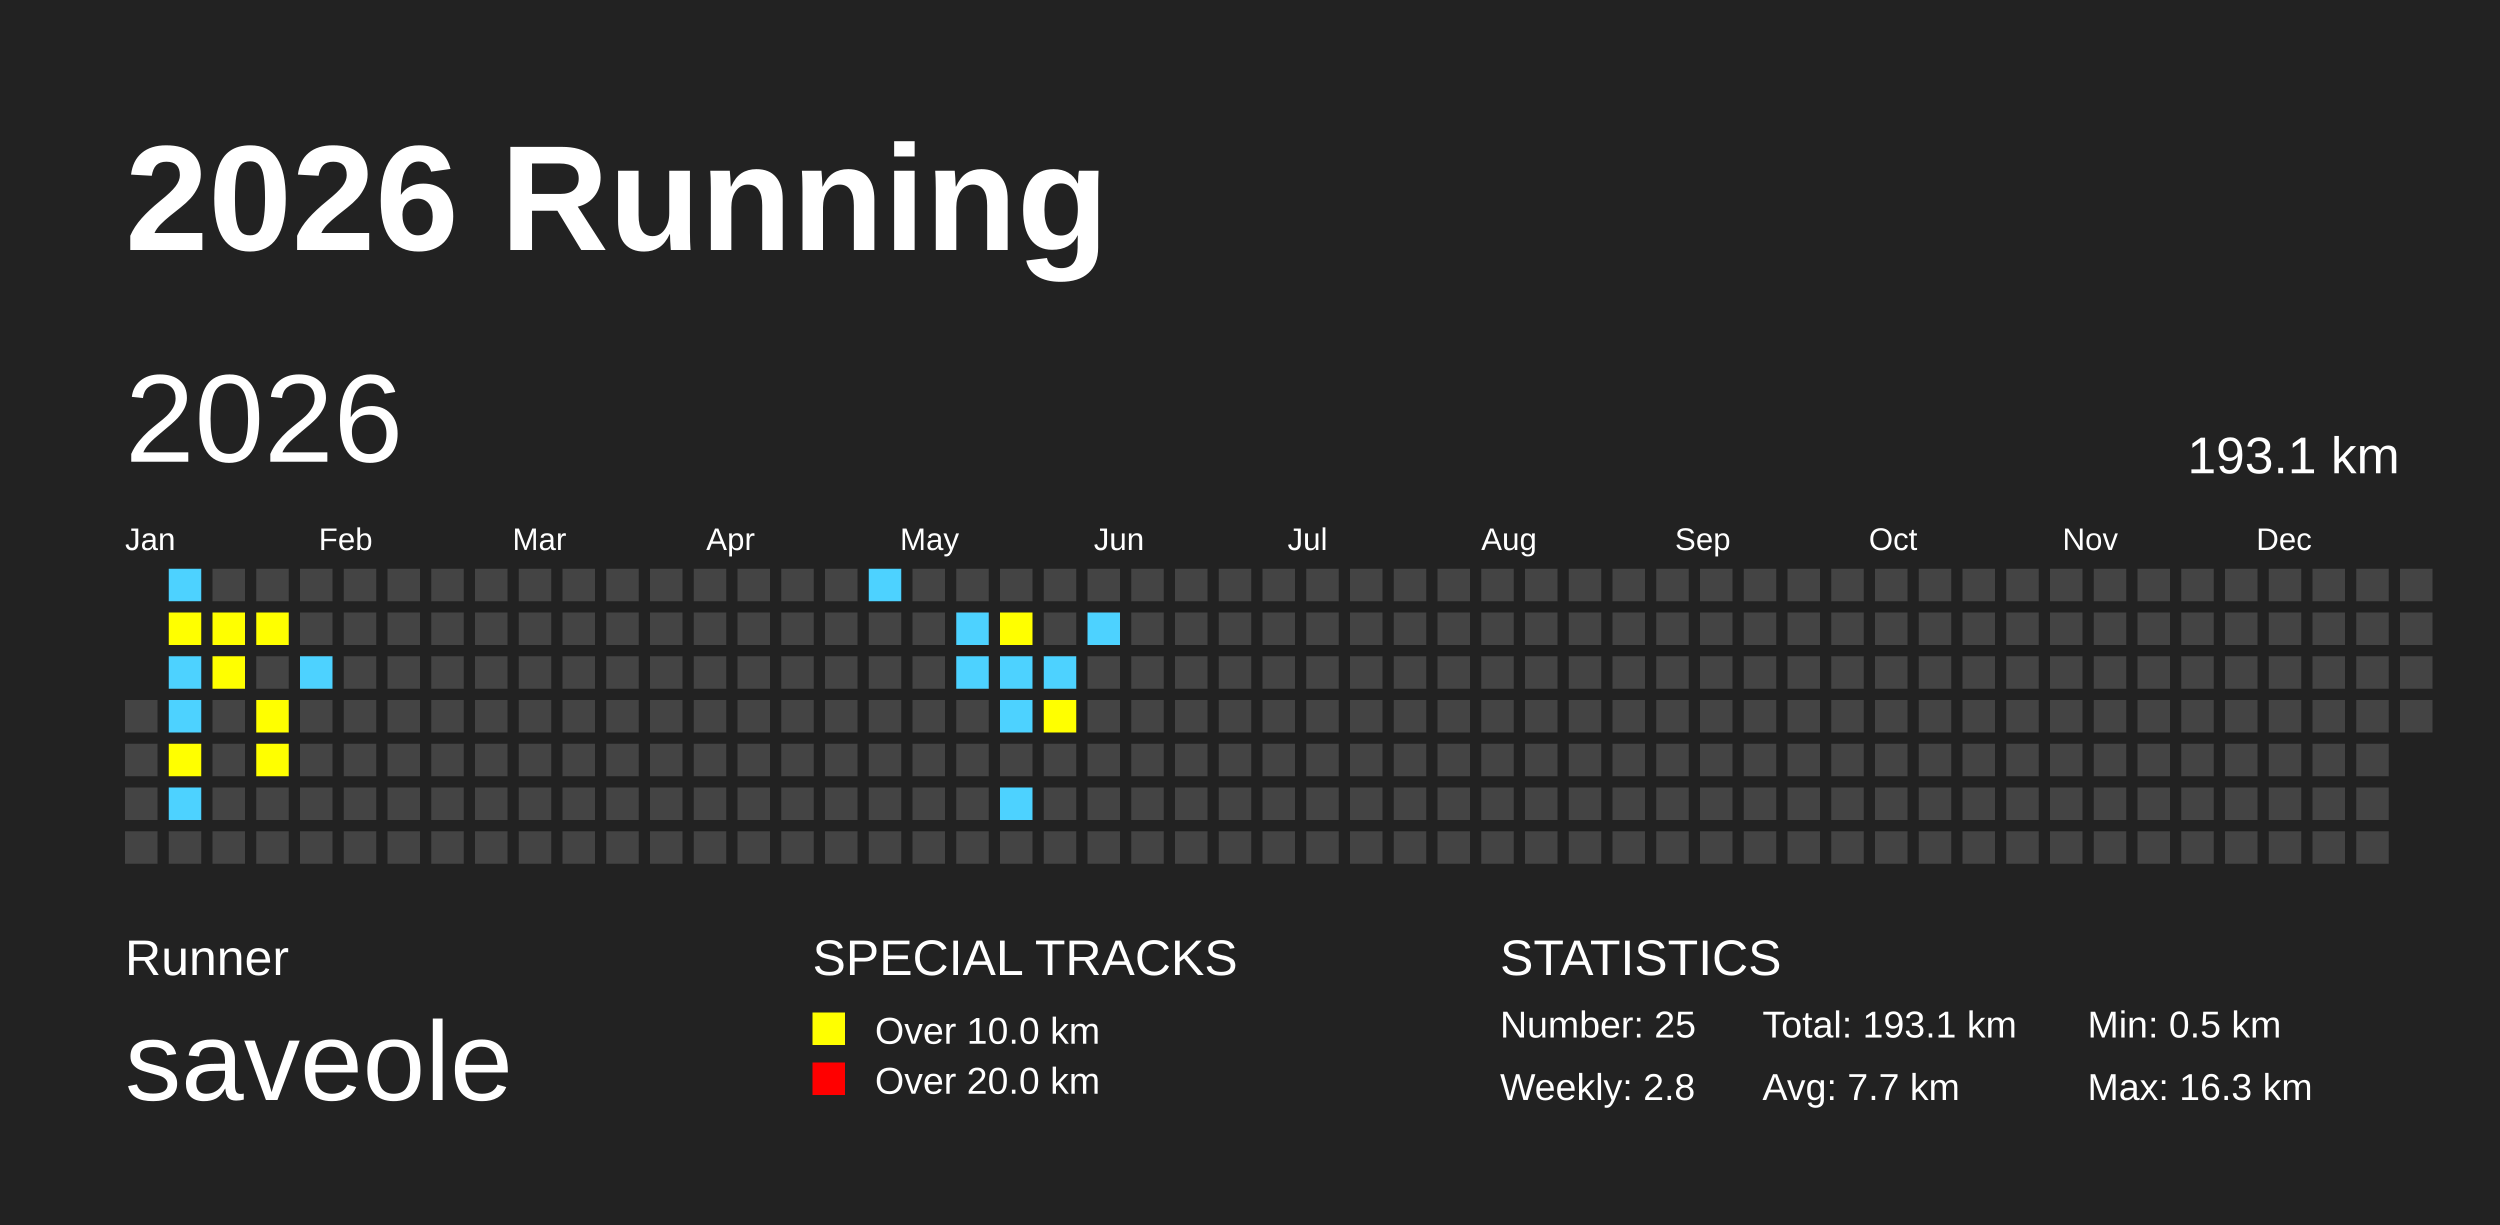
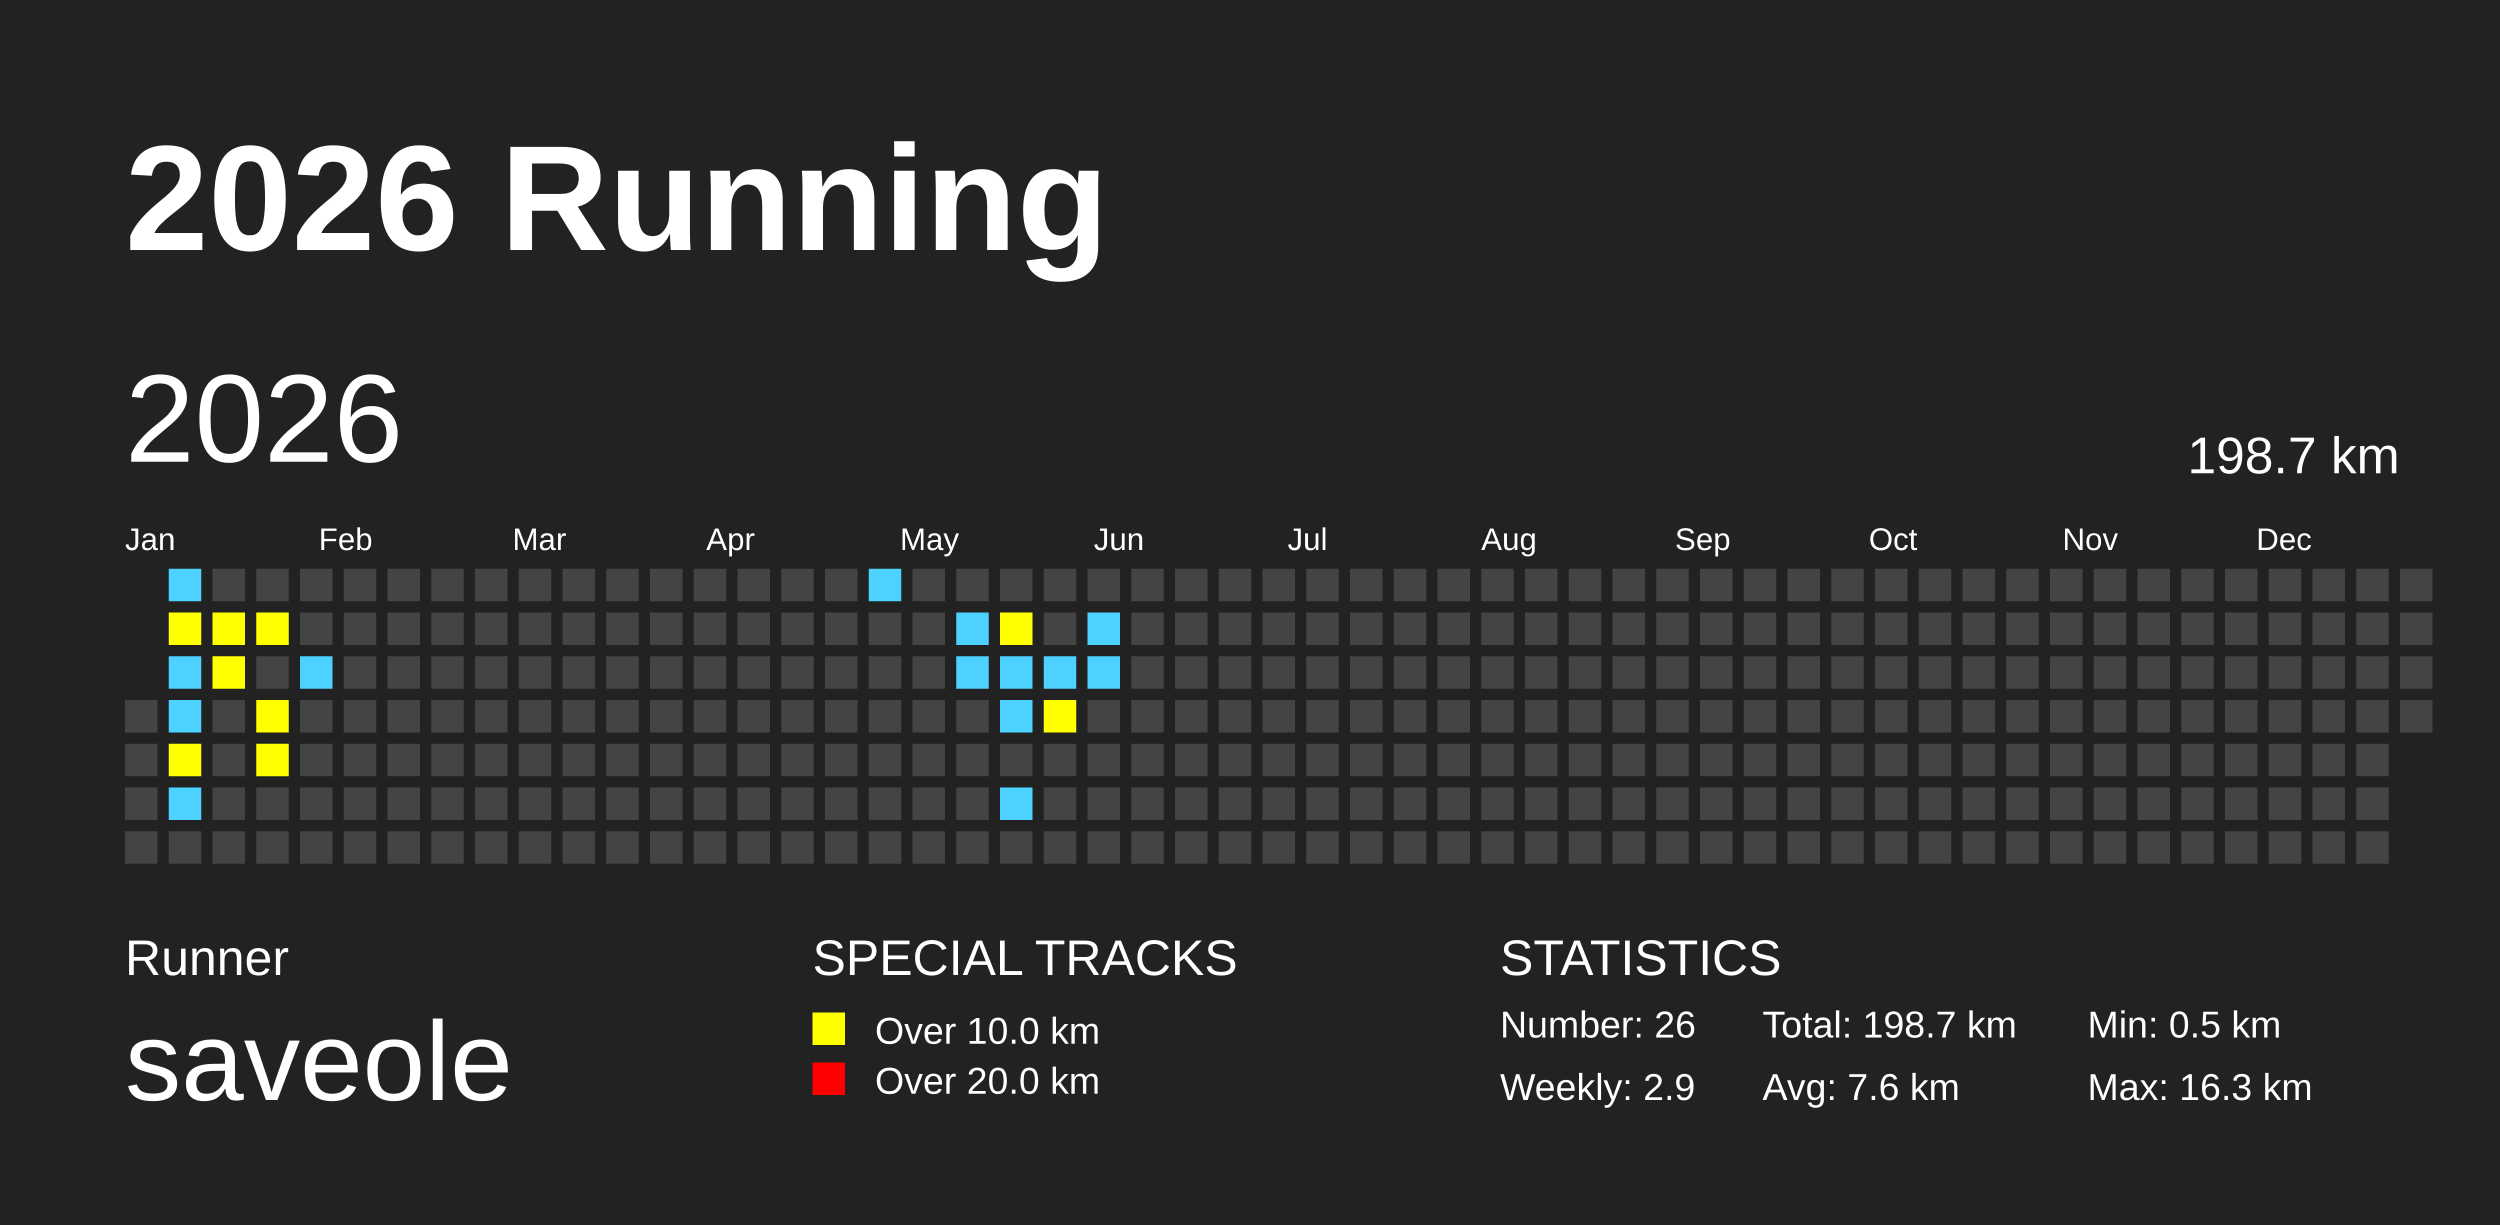
<svg xmlns="http://www.w3.org/2000/svg" baseProfile="full" height="98mm" version="1.1" viewBox="0,0,200,98" width="200mm">
  <defs />
  <rect fill="#222222" height="98" width="200" x="0" y="0" />
  <text fill="#FFFFFF" style="font-size:12px; font-family:Arial; font-weight:bold;" x="10" y="20">2026 Running</text>
  <text fill="#FFFFFF" style="font-size:4px; font-family:Arial" x="10" y="78">Runner</text>
  <text fill="#FFFFFF" style="font-size:9px; font-family:Arial" x="10" y="88">saveole</text>
  <text fill="#FFFFFF" style="font-size:4px; font-family:Arial" x="65" y="78">SPECIAL TRACKS</text>
  <rect fill="yellow" height="2.6" width="2.6" x="65" y="81" />
  <text fill="#FFFFFF" style="font-size:3px; font-family:Arial" x="70" y="83.5">Over 10.0 km</text>
  <rect fill="red" height="2.6" width="2.6" x="65" y="85" />
  <text fill="#FFFFFF" style="font-size:3px; font-family:Arial" x="70" y="87.5">Over 20.0 km</text>
  <text fill="#FFFFFF" style="font-size:4px; font-family:Arial" x="120" y="78">STATISTICS</text>
-   <text fill="#FFFFFF" style="font-size:3px; font-family:Arial" x="120" y="83">Number: 25</text>
-   <text fill="#FFFFFF" style="font-size:3px; font-family:Arial" x="120" y="88">Weekly: 2.8</text>
-   <text fill="#FFFFFF" style="font-size:3px; font-family:Arial" x="141" y="83">Total: 193.1 km</text>
-   <text fill="#FFFFFF" style="font-size:3px; font-family:Arial" x="141" y="88">Avg: 7.7 km</text>
+   <text fill="#FFFFFF" style="font-size:3px; font-family:Arial" x="120" y="83">Number: 26</text>
+   <text fill="#FFFFFF" style="font-size:3px; font-family:Arial" x="120" y="88">Weekly: 2.9</text>
+   <text fill="#FFFFFF" style="font-size:3px; font-family:Arial" x="141" y="83">Total: 198.7 km</text>
+   <text fill="#FFFFFF" style="font-size:3px; font-family:Arial" x="141" y="88">Avg: 7.6 km</text>
  <text fill="#FFFFFF" style="font-size:3px; font-family:Arial" x="167" y="83">Min: 0.5 km</text>
  <text fill="#FFFFFF" style="font-size:3px; font-family:Arial" x="167" y="88">Max: 16.3 km</text>
  <text dominant-baseline="hanging" fill="#FFFFFF" style="font-size:10.0px; font-family:Arial;" x="10" y="30">2026</text>
-   <text dominant-baseline="hanging" fill="#FFFFFF" style="font-size:4.125px; font-family:Arial;" x="175" y="35">193.1 km</text>
+   <text dominant-baseline="hanging" fill="#FFFFFF" style="font-size:4.125px; font-family:Arial;" x="175" y="35">198.7 km</text>
  <text fill="#FFFFFF" style="font-size:2.5px; font-family:Arial" x="10.0" y="44">Jan</text>
  <text fill="#FFFFFF" style="font-size:2.5px; font-family:Arial" x="25.5" y="44">Feb</text>
  <text fill="#FFFFFF" style="font-size:2.5px; font-family:Arial" x="41.0" y="44">Mar</text>
  <text fill="#FFFFFF" style="font-size:2.5px; font-family:Arial" x="56.5" y="44">Apr</text>
  <text fill="#FFFFFF" style="font-size:2.5px; font-family:Arial" x="72.0" y="44">May</text>
  <text fill="#FFFFFF" style="font-size:2.5px; font-family:Arial" x="87.5" y="44">Jun</text>
  <text fill="#FFFFFF" style="font-size:2.5px; font-family:Arial" x="103.0" y="44">Jul</text>
  <text fill="#FFFFFF" style="font-size:2.5px; font-family:Arial" x="118.5" y="44">Aug</text>
  <text fill="#FFFFFF" style="font-size:2.5px; font-family:Arial" x="134.0" y="44">Sep</text>
  <text fill="#FFFFFF" style="font-size:2.5px; font-family:Arial" x="149.5" y="44">Oct</text>
  <text fill="#FFFFFF" style="font-size:2.5px; font-family:Arial" x="165.0" y="44">Nov</text>
  <text fill="#FFFFFF" style="font-size:2.5px; font-family:Arial" x="180.5" y="44">Dec</text>
  <rect fill="#444444" height="2.6" width="2.6" x="10.0" y="56.0" />
  <rect fill="#444444" height="2.6" width="2.6" x="10.0" y="59.5" />
  <rect fill="#444444" height="2.6" width="2.6" x="10.0" y="63.0" />
  <rect fill="#444444" height="2.6" width="2.6" x="10.0" y="66.5" />
  <rect fill="#4DD2FF" height="2.6" width="2.6" x="13.5" y="45.5" />
  <rect fill="yellow" height="2.6" width="2.6" x="13.5" y="49.0" />
  <rect fill="#4DD2FF" height="2.6" width="2.6" x="13.5" y="52.5" />
  <rect fill="#4DD2FF" height="2.6" width="2.6" x="13.5" y="56.0" />
  <rect fill="yellow" height="2.6" width="2.6" x="13.5" y="59.5" />
  <rect fill="#4DD2FF" height="2.6" width="2.6" x="13.5" y="63.0" />
  <rect fill="#444444" height="2.6" width="2.6" x="13.5" y="66.5" />
  <rect fill="#444444" height="2.6" width="2.6" x="17.0" y="45.5" />
  <rect fill="yellow" height="2.6" width="2.6" x="17.0" y="49.0" />
  <rect fill="yellow" height="2.6" width="2.6" x="17.0" y="52.5" />
  <rect fill="#444444" height="2.6" width="2.6" x="17.0" y="56.0" />
  <rect fill="#444444" height="2.6" width="2.6" x="17.0" y="59.5" />
  <rect fill="#444444" height="2.6" width="2.6" x="17.0" y="63.0" />
  <rect fill="#444444" height="2.6" width="2.6" x="17.0" y="66.5" />
  <rect fill="#444444" height="2.6" width="2.6" x="20.5" y="45.5" />
  <rect fill="yellow" height="2.6" width="2.6" x="20.5" y="49.0" />
  <rect fill="#444444" height="2.6" width="2.6" x="20.5" y="52.5" />
  <rect fill="yellow" height="2.6" width="2.6" x="20.5" y="56.0" />
  <rect fill="yellow" height="2.6" width="2.6" x="20.5" y="59.5" />
  <rect fill="#444444" height="2.6" width="2.6" x="20.5" y="63.0" />
  <rect fill="#444444" height="2.6" width="2.6" x="20.5" y="66.5" />
  <rect fill="#444444" height="2.6" width="2.6" x="24.0" y="45.5" />
  <rect fill="#444444" height="2.6" width="2.6" x="24.0" y="49.0" />
  <rect fill="#4DD2FF" height="2.6" width="2.6" x="24.0" y="52.5" />
  <rect fill="#444444" height="2.6" width="2.6" x="24.0" y="56.0" />
  <rect fill="#444444" height="2.6" width="2.6" x="24.0" y="59.5" />
  <rect fill="#444444" height="2.6" width="2.6" x="24.0" y="63.0" />
  <rect fill="#444444" height="2.6" width="2.6" x="24.0" y="66.5" />
  <rect fill="#444444" height="2.6" width="2.6" x="27.5" y="45.5" />
  <rect fill="#444444" height="2.6" width="2.6" x="27.5" y="49.0" />
  <rect fill="#444444" height="2.6" width="2.6" x="27.5" y="52.5" />
  <rect fill="#444444" height="2.6" width="2.6" x="27.5" y="56.0" />
  <rect fill="#444444" height="2.6" width="2.6" x="27.5" y="59.5" />
  <rect fill="#444444" height="2.6" width="2.6" x="27.5" y="63.0" />
  <rect fill="#444444" height="2.6" width="2.6" x="27.5" y="66.5" />
  <rect fill="#444444" height="2.6" width="2.6" x="31.0" y="45.5" />
  <rect fill="#444444" height="2.6" width="2.6" x="31.0" y="49.0" />
  <rect fill="#444444" height="2.6" width="2.6" x="31.0" y="52.5" />
  <rect fill="#444444" height="2.6" width="2.6" x="31.0" y="56.0" />
  <rect fill="#444444" height="2.6" width="2.6" x="31.0" y="59.5" />
  <rect fill="#444444" height="2.6" width="2.6" x="31.0" y="63.0" />
  <rect fill="#444444" height="2.6" width="2.6" x="31.0" y="66.5" />
  <rect fill="#444444" height="2.6" width="2.6" x="34.5" y="45.5" />
  <rect fill="#444444" height="2.6" width="2.6" x="34.5" y="49.0" />
  <rect fill="#444444" height="2.6" width="2.6" x="34.5" y="52.5" />
  <rect fill="#444444" height="2.6" width="2.6" x="34.5" y="56.0" />
  <rect fill="#444444" height="2.6" width="2.6" x="34.5" y="59.5" />
  <rect fill="#444444" height="2.6" width="2.6" x="34.5" y="63.0" />
  <rect fill="#444444" height="2.6" width="2.6" x="34.5" y="66.5" />
  <rect fill="#444444" height="2.6" width="2.6" x="38.0" y="45.5" />
  <rect fill="#444444" height="2.6" width="2.6" x="38.0" y="49.0" />
  <rect fill="#444444" height="2.6" width="2.6" x="38.0" y="52.5" />
  <rect fill="#444444" height="2.6" width="2.6" x="38.0" y="56.0" />
  <rect fill="#444444" height="2.6" width="2.6" x="38.0" y="59.5" />
  <rect fill="#444444" height="2.6" width="2.6" x="38.0" y="63.0" />
  <rect fill="#444444" height="2.6" width="2.6" x="38.0" y="66.5" />
  <rect fill="#444444" height="2.6" width="2.6" x="41.5" y="45.5" />
  <rect fill="#444444" height="2.6" width="2.6" x="41.5" y="49.0" />
  <rect fill="#444444" height="2.6" width="2.6" x="41.5" y="52.5" />
  <rect fill="#444444" height="2.6" width="2.6" x="41.5" y="56.0" />
  <rect fill="#444444" height="2.6" width="2.6" x="41.5" y="59.5" />
  <rect fill="#444444" height="2.6" width="2.6" x="41.5" y="63.0" />
  <rect fill="#444444" height="2.6" width="2.6" x="41.5" y="66.5" />
  <rect fill="#444444" height="2.6" width="2.6" x="45.0" y="45.5" />
  <rect fill="#444444" height="2.6" width="2.6" x="45.0" y="49.0" />
  <rect fill="#444444" height="2.6" width="2.6" x="45.0" y="52.5" />
  <rect fill="#444444" height="2.6" width="2.6" x="45.0" y="56.0" />
  <rect fill="#444444" height="2.6" width="2.6" x="45.0" y="59.5" />
  <rect fill="#444444" height="2.6" width="2.6" x="45.0" y="63.0" />
  <rect fill="#444444" height="2.6" width="2.6" x="45.0" y="66.5" />
  <rect fill="#444444" height="2.6" width="2.6" x="48.5" y="45.5" />
  <rect fill="#444444" height="2.6" width="2.6" x="48.5" y="49.0" />
  <rect fill="#444444" height="2.6" width="2.6" x="48.5" y="52.5" />
  <rect fill="#444444" height="2.6" width="2.6" x="48.5" y="56.0" />
  <rect fill="#444444" height="2.6" width="2.6" x="48.5" y="59.5" />
  <rect fill="#444444" height="2.6" width="2.6" x="48.5" y="63.0" />
  <rect fill="#444444" height="2.6" width="2.6" x="48.5" y="66.5" />
  <rect fill="#444444" height="2.6" width="2.6" x="52.0" y="45.5" />
  <rect fill="#444444" height="2.6" width="2.6" x="52.0" y="49.0" />
  <rect fill="#444444" height="2.6" width="2.6" x="52.0" y="52.5" />
  <rect fill="#444444" height="2.6" width="2.6" x="52.0" y="56.0" />
  <rect fill="#444444" height="2.6" width="2.6" x="52.0" y="59.5" />
  <rect fill="#444444" height="2.6" width="2.6" x="52.0" y="63.0" />
  <rect fill="#444444" height="2.6" width="2.6" x="52.0" y="66.5" />
  <rect fill="#444444" height="2.6" width="2.6" x="55.5" y="45.5" />
  <rect fill="#444444" height="2.6" width="2.6" x="55.5" y="49.0" />
  <rect fill="#444444" height="2.6" width="2.6" x="55.5" y="52.5" />
  <rect fill="#444444" height="2.6" width="2.6" x="55.5" y="56.0" />
  <rect fill="#444444" height="2.6" width="2.6" x="55.5" y="59.5" />
  <rect fill="#444444" height="2.6" width="2.6" x="55.5" y="63.0" />
  <rect fill="#444444" height="2.6" width="2.6" x="55.5" y="66.5" />
  <rect fill="#444444" height="2.6" width="2.6" x="59.0" y="45.5" />
  <rect fill="#444444" height="2.6" width="2.6" x="59.0" y="49.0" />
  <rect fill="#444444" height="2.6" width="2.6" x="59.0" y="52.5" />
  <rect fill="#444444" height="2.6" width="2.6" x="59.0" y="56.0" />
  <rect fill="#444444" height="2.6" width="2.6" x="59.0" y="59.5" />
  <rect fill="#444444" height="2.6" width="2.6" x="59.0" y="63.0" />
  <rect fill="#444444" height="2.6" width="2.6" x="59.0" y="66.5" />
  <rect fill="#444444" height="2.6" width="2.6" x="62.5" y="45.5" />
  <rect fill="#444444" height="2.6" width="2.6" x="62.5" y="49.0" />
  <rect fill="#444444" height="2.6" width="2.6" x="62.5" y="52.5" />
  <rect fill="#444444" height="2.6" width="2.6" x="62.5" y="56.0" />
  <rect fill="#444444" height="2.6" width="2.6" x="62.5" y="59.5" />
  <rect fill="#444444" height="2.6" width="2.6" x="62.5" y="63.0" />
  <rect fill="#444444" height="2.6" width="2.6" x="62.5" y="66.5" />
  <rect fill="#444444" height="2.6" width="2.6" x="66.0" y="45.5" />
  <rect fill="#444444" height="2.6" width="2.6" x="66.0" y="49.0" />
  <rect fill="#444444" height="2.6" width="2.6" x="66.0" y="52.5" />
  <rect fill="#444444" height="2.6" width="2.6" x="66.0" y="56.0" />
  <rect fill="#444444" height="2.6" width="2.6" x="66.0" y="59.5" />
  <rect fill="#444444" height="2.6" width="2.6" x="66.0" y="63.0" />
  <rect fill="#444444" height="2.6" width="2.6" x="66.0" y="66.5" />
  <rect fill="#4DD2FF" height="2.6" width="2.6" x="69.5" y="45.5" />
  <rect fill="#444444" height="2.6" width="2.6" x="69.5" y="49.0" />
  <rect fill="#444444" height="2.6" width="2.6" x="69.5" y="52.5" />
  <rect fill="#444444" height="2.6" width="2.6" x="69.5" y="56.0" />
  <rect fill="#444444" height="2.6" width="2.6" x="69.5" y="59.5" />
  <rect fill="#444444" height="2.6" width="2.6" x="69.5" y="63.0" />
  <rect fill="#444444" height="2.6" width="2.6" x="69.5" y="66.5" />
  <rect fill="#444444" height="2.6" width="2.6" x="73.0" y="45.5" />
  <rect fill="#444444" height="2.6" width="2.6" x="73.0" y="49.0" />
  <rect fill="#444444" height="2.6" width="2.6" x="73.0" y="52.5" />
  <rect fill="#444444" height="2.6" width="2.6" x="73.0" y="56.0" />
  <rect fill="#444444" height="2.6" width="2.6" x="73.0" y="59.5" />
  <rect fill="#444444" height="2.6" width="2.6" x="73.0" y="63.0" />
  <rect fill="#444444" height="2.6" width="2.6" x="73.0" y="66.5" />
  <rect fill="#444444" height="2.6" width="2.6" x="76.5" y="45.5" />
  <rect fill="#4DD2FF" height="2.6" width="2.6" x="76.5" y="49.0" />
  <rect fill="#4DD2FF" height="2.6" width="2.6" x="76.5" y="52.5" />
  <rect fill="#444444" height="2.6" width="2.6" x="76.5" y="56.0" />
  <rect fill="#444444" height="2.6" width="2.6" x="76.5" y="59.5" />
  <rect fill="#444444" height="2.6" width="2.6" x="76.5" y="63.0" />
  <rect fill="#444444" height="2.6" width="2.6" x="76.5" y="66.5" />
  <rect fill="#444444" height="2.6" width="2.6" x="80.0" y="45.5" />
  <rect fill="yellow" height="2.6" width="2.6" x="80.0" y="49.0" />
  <rect fill="#4DD2FF" height="2.6" width="2.6" x="80.0" y="52.5" />
  <rect fill="#4DD2FF" height="2.6" width="2.6" x="80.0" y="56.0" />
  <rect fill="#444444" height="2.6" width="2.6" x="80.0" y="59.5" />
  <rect fill="#4DD2FF" height="2.6" width="2.6" x="80.0" y="63.0" />
  <rect fill="#444444" height="2.6" width="2.6" x="80.0" y="66.5" />
  <rect fill="#444444" height="2.6" width="2.6" x="83.5" y="45.5" />
  <rect fill="#444444" height="2.6" width="2.6" x="83.5" y="49.0" />
  <rect fill="#4DD2FF" height="2.6" width="2.6" x="83.5" y="52.5" />
  <rect fill="yellow" height="2.6" width="2.6" x="83.5" y="56.0" />
  <rect fill="#444444" height="2.6" width="2.6" x="83.5" y="59.5" />
  <rect fill="#444444" height="2.6" width="2.6" x="83.5" y="63.0" />
  <rect fill="#444444" height="2.6" width="2.6" x="83.5" y="66.5" />
  <rect fill="#444444" height="2.6" width="2.6" x="87.0" y="45.5" />
  <rect fill="#4DD2FF" height="2.6" width="2.6" x="87.0" y="49.0" />
-   <rect fill="#444444" height="2.6" width="2.6" x="87.0" y="52.5" />
+   <rect fill="#4DD2FF" height="2.6" width="2.6" x="87.0" y="52.5" />
  <rect fill="#444444" height="2.6" width="2.6" x="87.0" y="56.0" />
  <rect fill="#444444" height="2.6" width="2.6" x="87.0" y="59.5" />
  <rect fill="#444444" height="2.6" width="2.6" x="87.0" y="63.0" />
  <rect fill="#444444" height="2.6" width="2.6" x="87.0" y="66.5" />
  <rect fill="#444444" height="2.6" width="2.6" x="90.5" y="45.5" />
  <rect fill="#444444" height="2.6" width="2.6" x="90.5" y="49.0" />
  <rect fill="#444444" height="2.6" width="2.6" x="90.5" y="52.5" />
  <rect fill="#444444" height="2.6" width="2.6" x="90.5" y="56.0" />
  <rect fill="#444444" height="2.6" width="2.6" x="90.5" y="59.5" />
  <rect fill="#444444" height="2.6" width="2.6" x="90.5" y="63.0" />
  <rect fill="#444444" height="2.6" width="2.6" x="90.5" y="66.5" />
  <rect fill="#444444" height="2.6" width="2.6" x="94.0" y="45.5" />
  <rect fill="#444444" height="2.6" width="2.6" x="94.0" y="49.0" />
  <rect fill="#444444" height="2.6" width="2.6" x="94.0" y="52.5" />
  <rect fill="#444444" height="2.6" width="2.6" x="94.0" y="56.0" />
  <rect fill="#444444" height="2.6" width="2.6" x="94.0" y="59.5" />
  <rect fill="#444444" height="2.6" width="2.6" x="94.0" y="63.0" />
  <rect fill="#444444" height="2.6" width="2.6" x="94.0" y="66.5" />
  <rect fill="#444444" height="2.6" width="2.6" x="97.5" y="45.5" />
  <rect fill="#444444" height="2.6" width="2.6" x="97.5" y="49.0" />
  <rect fill="#444444" height="2.6" width="2.6" x="97.5" y="52.5" />
  <rect fill="#444444" height="2.6" width="2.6" x="97.5" y="56.0" />
  <rect fill="#444444" height="2.6" width="2.6" x="97.5" y="59.5" />
  <rect fill="#444444" height="2.6" width="2.6" x="97.5" y="63.0" />
  <rect fill="#444444" height="2.6" width="2.6" x="97.5" y="66.5" />
  <rect fill="#444444" height="2.6" width="2.6" x="101.0" y="45.5" />
  <rect fill="#444444" height="2.6" width="2.6" x="101.0" y="49.0" />
  <rect fill="#444444" height="2.6" width="2.6" x="101.0" y="52.5" />
  <rect fill="#444444" height="2.6" width="2.6" x="101.0" y="56.0" />
  <rect fill="#444444" height="2.6" width="2.6" x="101.0" y="59.5" />
  <rect fill="#444444" height="2.6" width="2.6" x="101.0" y="63.0" />
  <rect fill="#444444" height="2.6" width="2.6" x="101.0" y="66.5" />
  <rect fill="#444444" height="2.6" width="2.6" x="104.5" y="45.5" />
  <rect fill="#444444" height="2.6" width="2.6" x="104.5" y="49.0" />
  <rect fill="#444444" height="2.6" width="2.6" x="104.5" y="52.5" />
  <rect fill="#444444" height="2.6" width="2.6" x="104.5" y="56.0" />
  <rect fill="#444444" height="2.6" width="2.6" x="104.5" y="59.5" />
  <rect fill="#444444" height="2.6" width="2.6" x="104.5" y="63.0" />
  <rect fill="#444444" height="2.6" width="2.6" x="104.5" y="66.5" />
  <rect fill="#444444" height="2.6" width="2.6" x="108.0" y="45.5" />
  <rect fill="#444444" height="2.6" width="2.6" x="108.0" y="49.0" />
  <rect fill="#444444" height="2.6" width="2.6" x="108.0" y="52.5" />
  <rect fill="#444444" height="2.6" width="2.6" x="108.0" y="56.0" />
  <rect fill="#444444" height="2.6" width="2.6" x="108.0" y="59.5" />
  <rect fill="#444444" height="2.6" width="2.6" x="108.0" y="63.0" />
  <rect fill="#444444" height="2.6" width="2.6" x="108.0" y="66.5" />
  <rect fill="#444444" height="2.6" width="2.6" x="111.5" y="45.5" />
  <rect fill="#444444" height="2.6" width="2.6" x="111.5" y="49.0" />
  <rect fill="#444444" height="2.6" width="2.6" x="111.5" y="52.5" />
  <rect fill="#444444" height="2.6" width="2.6" x="111.5" y="56.0" />
  <rect fill="#444444" height="2.6" width="2.6" x="111.5" y="59.5" />
  <rect fill="#444444" height="2.6" width="2.6" x="111.5" y="63.0" />
  <rect fill="#444444" height="2.6" width="2.6" x="111.5" y="66.5" />
  <rect fill="#444444" height="2.6" width="2.6" x="115.0" y="45.5" />
  <rect fill="#444444" height="2.6" width="2.6" x="115.0" y="49.0" />
  <rect fill="#444444" height="2.6" width="2.6" x="115.0" y="52.5" />
  <rect fill="#444444" height="2.6" width="2.6" x="115.0" y="56.0" />
  <rect fill="#444444" height="2.6" width="2.6" x="115.0" y="59.5" />
  <rect fill="#444444" height="2.6" width="2.6" x="115.0" y="63.0" />
  <rect fill="#444444" height="2.6" width="2.6" x="115.0" y="66.5" />
  <rect fill="#444444" height="2.6" width="2.6" x="118.5" y="45.5" />
  <rect fill="#444444" height="2.6" width="2.6" x="118.5" y="49.0" />
  <rect fill="#444444" height="2.6" width="2.6" x="118.5" y="52.5" />
  <rect fill="#444444" height="2.6" width="2.6" x="118.5" y="56.0" />
  <rect fill="#444444" height="2.6" width="2.6" x="118.5" y="59.5" />
  <rect fill="#444444" height="2.6" width="2.6" x="118.5" y="63.0" />
  <rect fill="#444444" height="2.6" width="2.6" x="118.5" y="66.5" />
  <rect fill="#444444" height="2.6" width="2.6" x="122.0" y="45.5" />
  <rect fill="#444444" height="2.6" width="2.6" x="122.0" y="49.0" />
  <rect fill="#444444" height="2.6" width="2.6" x="122.0" y="52.5" />
  <rect fill="#444444" height="2.6" width="2.6" x="122.0" y="56.0" />
  <rect fill="#444444" height="2.6" width="2.6" x="122.0" y="59.5" />
  <rect fill="#444444" height="2.6" width="2.6" x="122.0" y="63.0" />
  <rect fill="#444444" height="2.6" width="2.6" x="122.0" y="66.5" />
  <rect fill="#444444" height="2.6" width="2.6" x="125.5" y="45.5" />
  <rect fill="#444444" height="2.6" width="2.6" x="125.5" y="49.0" />
  <rect fill="#444444" height="2.6" width="2.6" x="125.5" y="52.5" />
  <rect fill="#444444" height="2.6" width="2.6" x="125.5" y="56.0" />
  <rect fill="#444444" height="2.6" width="2.6" x="125.5" y="59.5" />
  <rect fill="#444444" height="2.6" width="2.6" x="125.5" y="63.0" />
  <rect fill="#444444" height="2.6" width="2.6" x="125.5" y="66.5" />
  <rect fill="#444444" height="2.6" width="2.6" x="129.0" y="45.5" />
  <rect fill="#444444" height="2.6" width="2.6" x="129.0" y="49.0" />
  <rect fill="#444444" height="2.6" width="2.6" x="129.0" y="52.5" />
  <rect fill="#444444" height="2.6" width="2.6" x="129.0" y="56.0" />
  <rect fill="#444444" height="2.6" width="2.6" x="129.0" y="59.5" />
  <rect fill="#444444" height="2.6" width="2.6" x="129.0" y="63.0" />
  <rect fill="#444444" height="2.6" width="2.6" x="129.0" y="66.5" />
  <rect fill="#444444" height="2.6" width="2.6" x="132.5" y="45.5" />
  <rect fill="#444444" height="2.6" width="2.6" x="132.5" y="49.0" />
  <rect fill="#444444" height="2.6" width="2.6" x="132.5" y="52.5" />
  <rect fill="#444444" height="2.6" width="2.6" x="132.5" y="56.0" />
  <rect fill="#444444" height="2.6" width="2.6" x="132.5" y="59.5" />
  <rect fill="#444444" height="2.6" width="2.6" x="132.5" y="63.0" />
  <rect fill="#444444" height="2.6" width="2.6" x="132.5" y="66.5" />
  <rect fill="#444444" height="2.6" width="2.6" x="136.0" y="45.5" />
  <rect fill="#444444" height="2.6" width="2.6" x="136.0" y="49.0" />
  <rect fill="#444444" height="2.6" width="2.6" x="136.0" y="52.5" />
  <rect fill="#444444" height="2.6" width="2.6" x="136.0" y="56.0" />
  <rect fill="#444444" height="2.6" width="2.6" x="136.0" y="59.5" />
  <rect fill="#444444" height="2.6" width="2.6" x="136.0" y="63.0" />
  <rect fill="#444444" height="2.6" width="2.6" x="136.0" y="66.5" />
  <rect fill="#444444" height="2.6" width="2.6" x="139.5" y="45.5" />
  <rect fill="#444444" height="2.6" width="2.6" x="139.5" y="49.0" />
  <rect fill="#444444" height="2.6" width="2.6" x="139.5" y="52.5" />
  <rect fill="#444444" height="2.6" width="2.6" x="139.5" y="56.0" />
  <rect fill="#444444" height="2.6" width="2.6" x="139.5" y="59.5" />
  <rect fill="#444444" height="2.6" width="2.6" x="139.5" y="63.0" />
  <rect fill="#444444" height="2.6" width="2.6" x="139.5" y="66.5" />
  <rect fill="#444444" height="2.6" width="2.6" x="143.0" y="45.5" />
  <rect fill="#444444" height="2.6" width="2.6" x="143.0" y="49.0" />
  <rect fill="#444444" height="2.6" width="2.6" x="143.0" y="52.5" />
  <rect fill="#444444" height="2.6" width="2.6" x="143.0" y="56.0" />
  <rect fill="#444444" height="2.6" width="2.6" x="143.0" y="59.5" />
  <rect fill="#444444" height="2.6" width="2.6" x="143.0" y="63.0" />
  <rect fill="#444444" height="2.6" width="2.6" x="143.0" y="66.5" />
  <rect fill="#444444" height="2.6" width="2.6" x="146.5" y="45.5" />
  <rect fill="#444444" height="2.6" width="2.6" x="146.5" y="49.0" />
  <rect fill="#444444" height="2.6" width="2.6" x="146.5" y="52.5" />
  <rect fill="#444444" height="2.6" width="2.6" x="146.5" y="56.0" />
  <rect fill="#444444" height="2.6" width="2.6" x="146.5" y="59.5" />
  <rect fill="#444444" height="2.6" width="2.6" x="146.5" y="63.0" />
  <rect fill="#444444" height="2.6" width="2.6" x="146.5" y="66.5" />
  <rect fill="#444444" height="2.6" width="2.6" x="150.0" y="45.5" />
  <rect fill="#444444" height="2.6" width="2.6" x="150.0" y="49.0" />
  <rect fill="#444444" height="2.6" width="2.6" x="150.0" y="52.5" />
  <rect fill="#444444" height="2.6" width="2.6" x="150.0" y="56.0" />
  <rect fill="#444444" height="2.6" width="2.6" x="150.0" y="59.5" />
  <rect fill="#444444" height="2.6" width="2.6" x="150.0" y="63.0" />
  <rect fill="#444444" height="2.6" width="2.6" x="150.0" y="66.5" />
  <rect fill="#444444" height="2.6" width="2.6" x="153.5" y="45.5" />
  <rect fill="#444444" height="2.6" width="2.6" x="153.5" y="49.0" />
  <rect fill="#444444" height="2.6" width="2.6" x="153.5" y="52.5" />
  <rect fill="#444444" height="2.6" width="2.6" x="153.5" y="56.0" />
  <rect fill="#444444" height="2.6" width="2.6" x="153.5" y="59.5" />
  <rect fill="#444444" height="2.6" width="2.6" x="153.5" y="63.0" />
  <rect fill="#444444" height="2.6" width="2.6" x="153.5" y="66.5" />
  <rect fill="#444444" height="2.6" width="2.6" x="157.0" y="45.5" />
  <rect fill="#444444" height="2.6" width="2.6" x="157.0" y="49.0" />
  <rect fill="#444444" height="2.6" width="2.6" x="157.0" y="52.5" />
  <rect fill="#444444" height="2.6" width="2.6" x="157.0" y="56.0" />
  <rect fill="#444444" height="2.6" width="2.6" x="157.0" y="59.5" />
  <rect fill="#444444" height="2.6" width="2.6" x="157.0" y="63.0" />
  <rect fill="#444444" height="2.6" width="2.6" x="157.0" y="66.5" />
  <rect fill="#444444" height="2.6" width="2.6" x="160.5" y="45.5" />
  <rect fill="#444444" height="2.6" width="2.6" x="160.5" y="49.0" />
  <rect fill="#444444" height="2.6" width="2.6" x="160.5" y="52.5" />
  <rect fill="#444444" height="2.6" width="2.6" x="160.5" y="56.0" />
  <rect fill="#444444" height="2.6" width="2.6" x="160.5" y="59.5" />
  <rect fill="#444444" height="2.6" width="2.6" x="160.5" y="63.0" />
  <rect fill="#444444" height="2.6" width="2.6" x="160.5" y="66.5" />
  <rect fill="#444444" height="2.6" width="2.6" x="164.0" y="45.5" />
  <rect fill="#444444" height="2.6" width="2.6" x="164.0" y="49.0" />
  <rect fill="#444444" height="2.6" width="2.6" x="164.0" y="52.5" />
  <rect fill="#444444" height="2.6" width="2.6" x="164.0" y="56.0" />
  <rect fill="#444444" height="2.6" width="2.6" x="164.0" y="59.5" />
  <rect fill="#444444" height="2.6" width="2.6" x="164.0" y="63.0" />
  <rect fill="#444444" height="2.6" width="2.6" x="164.0" y="66.5" />
  <rect fill="#444444" height="2.6" width="2.6" x="167.5" y="45.5" />
  <rect fill="#444444" height="2.6" width="2.6" x="167.5" y="49.0" />
  <rect fill="#444444" height="2.6" width="2.6" x="167.5" y="52.5" />
  <rect fill="#444444" height="2.6" width="2.6" x="167.5" y="56.0" />
  <rect fill="#444444" height="2.6" width="2.6" x="167.5" y="59.5" />
  <rect fill="#444444" height="2.6" width="2.6" x="167.5" y="63.0" />
  <rect fill="#444444" height="2.6" width="2.6" x="167.5" y="66.5" />
  <rect fill="#444444" height="2.6" width="2.6" x="171.0" y="45.5" />
  <rect fill="#444444" height="2.6" width="2.6" x="171.0" y="49.0" />
  <rect fill="#444444" height="2.6" width="2.6" x="171.0" y="52.5" />
  <rect fill="#444444" height="2.6" width="2.6" x="171.0" y="56.0" />
  <rect fill="#444444" height="2.6" width="2.6" x="171.0" y="59.5" />
  <rect fill="#444444" height="2.6" width="2.6" x="171.0" y="63.0" />
  <rect fill="#444444" height="2.6" width="2.6" x="171.0" y="66.5" />
  <rect fill="#444444" height="2.6" width="2.6" x="174.5" y="45.5" />
  <rect fill="#444444" height="2.6" width="2.6" x="174.5" y="49.0" />
  <rect fill="#444444" height="2.6" width="2.6" x="174.5" y="52.5" />
  <rect fill="#444444" height="2.6" width="2.6" x="174.5" y="56.0" />
  <rect fill="#444444" height="2.6" width="2.6" x="174.5" y="59.5" />
  <rect fill="#444444" height="2.6" width="2.6" x="174.5" y="63.0" />
  <rect fill="#444444" height="2.6" width="2.6" x="174.5" y="66.5" />
  <rect fill="#444444" height="2.6" width="2.6" x="178.0" y="45.5" />
  <rect fill="#444444" height="2.6" width="2.6" x="178.0" y="49.0" />
  <rect fill="#444444" height="2.6" width="2.6" x="178.0" y="52.5" />
  <rect fill="#444444" height="2.6" width="2.6" x="178.0" y="56.0" />
  <rect fill="#444444" height="2.6" width="2.6" x="178.0" y="59.5" />
  <rect fill="#444444" height="2.6" width="2.6" x="178.0" y="63.0" />
  <rect fill="#444444" height="2.6" width="2.6" x="178.0" y="66.5" />
  <rect fill="#444444" height="2.6" width="2.6" x="181.5" y="45.5" />
  <rect fill="#444444" height="2.6" width="2.6" x="181.5" y="49.0" />
  <rect fill="#444444" height="2.6" width="2.6" x="181.5" y="52.5" />
  <rect fill="#444444" height="2.6" width="2.6" x="181.5" y="56.0" />
  <rect fill="#444444" height="2.6" width="2.6" x="181.5" y="59.5" />
  <rect fill="#444444" height="2.6" width="2.6" x="181.5" y="63.0" />
  <rect fill="#444444" height="2.6" width="2.6" x="181.5" y="66.5" />
  <rect fill="#444444" height="2.6" width="2.6" x="185.0" y="45.5" />
  <rect fill="#444444" height="2.6" width="2.6" x="185.0" y="49.0" />
  <rect fill="#444444" height="2.6" width="2.6" x="185.0" y="52.5" />
  <rect fill="#444444" height="2.6" width="2.6" x="185.0" y="56.0" />
  <rect fill="#444444" height="2.6" width="2.6" x="185.0" y="59.5" />
  <rect fill="#444444" height="2.6" width="2.6" x="185.0" y="63.0" />
  <rect fill="#444444" height="2.6" width="2.6" x="185.0" y="66.5" />
  <rect fill="#444444" height="2.6" width="2.6" x="188.5" y="45.5" />
  <rect fill="#444444" height="2.6" width="2.6" x="188.5" y="49.0" />
  <rect fill="#444444" height="2.6" width="2.6" x="188.5" y="52.5" />
  <rect fill="#444444" height="2.6" width="2.6" x="188.5" y="56.0" />
  <rect fill="#444444" height="2.6" width="2.6" x="188.5" y="59.5" />
  <rect fill="#444444" height="2.6" width="2.6" x="188.5" y="63.0" />
  <rect fill="#444444" height="2.6" width="2.6" x="188.5" y="66.5" />
  <rect fill="#444444" height="2.6" width="2.6" x="192.0" y="45.5" />
  <rect fill="#444444" height="2.6" width="2.6" x="192.0" y="49.0" />
  <rect fill="#444444" height="2.6" width="2.6" x="192.0" y="52.5" />
  <rect fill="#444444" height="2.6" width="2.6" x="192.0" y="56.0" />
</svg>
